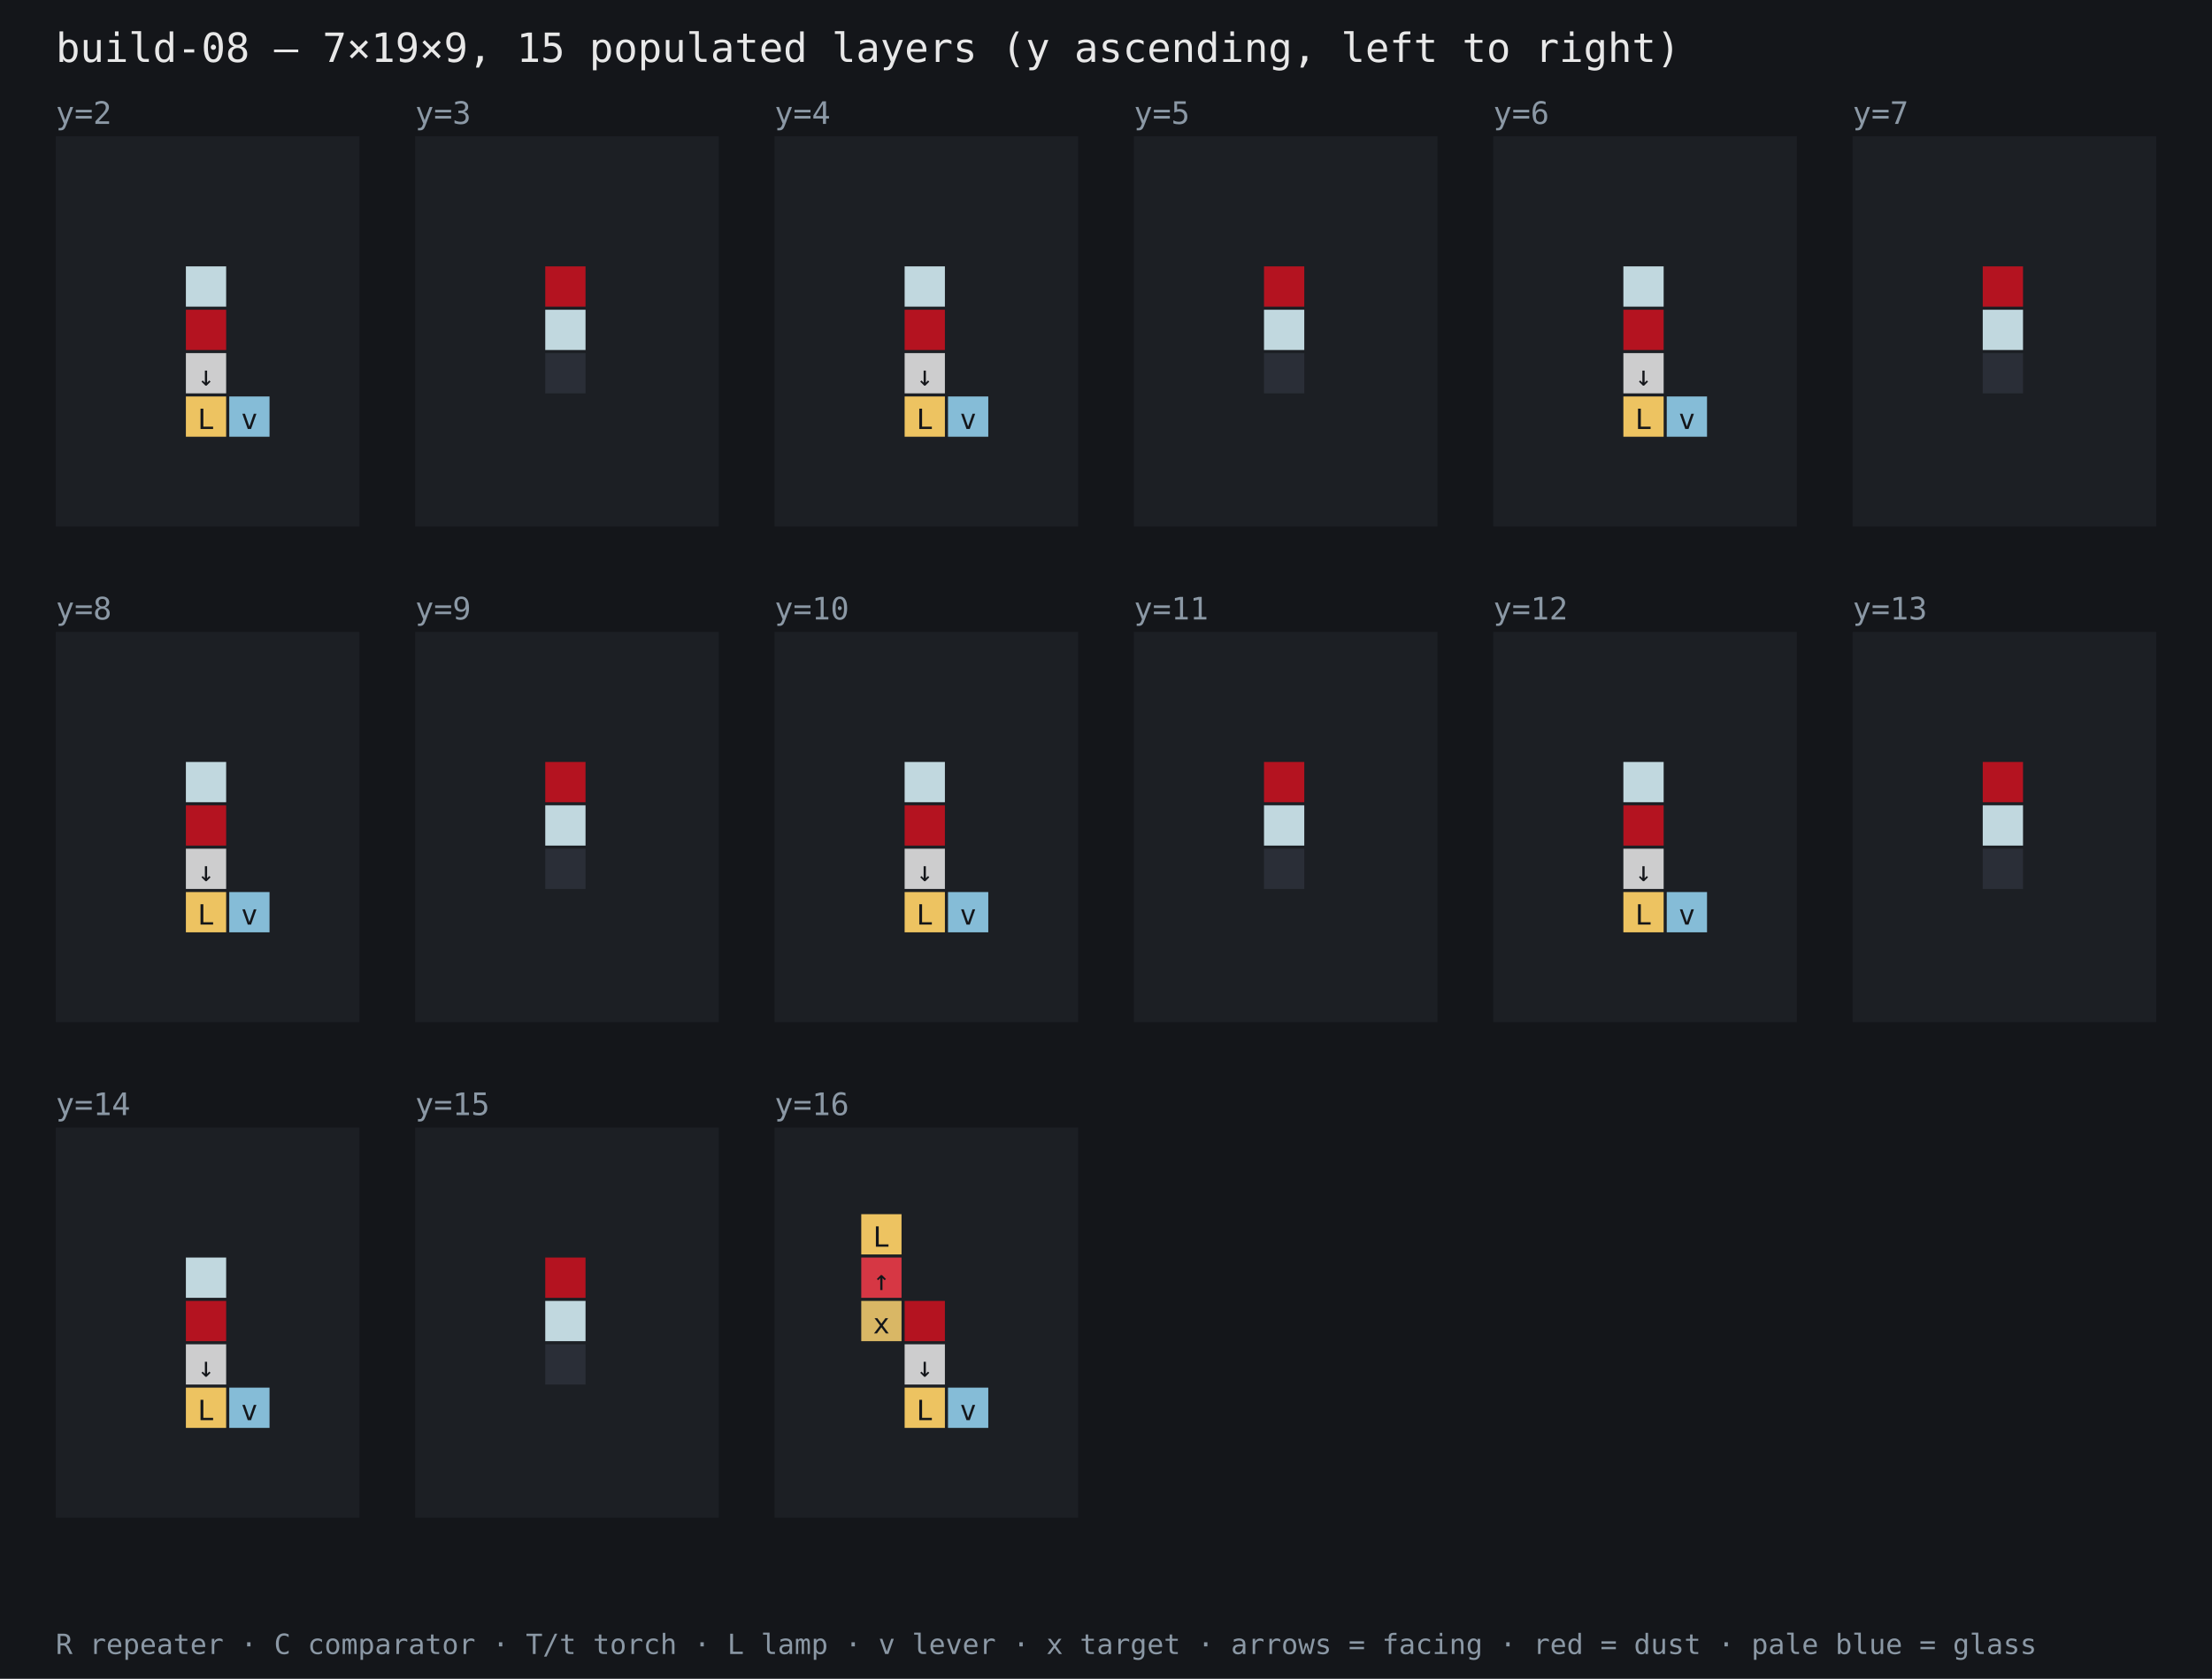
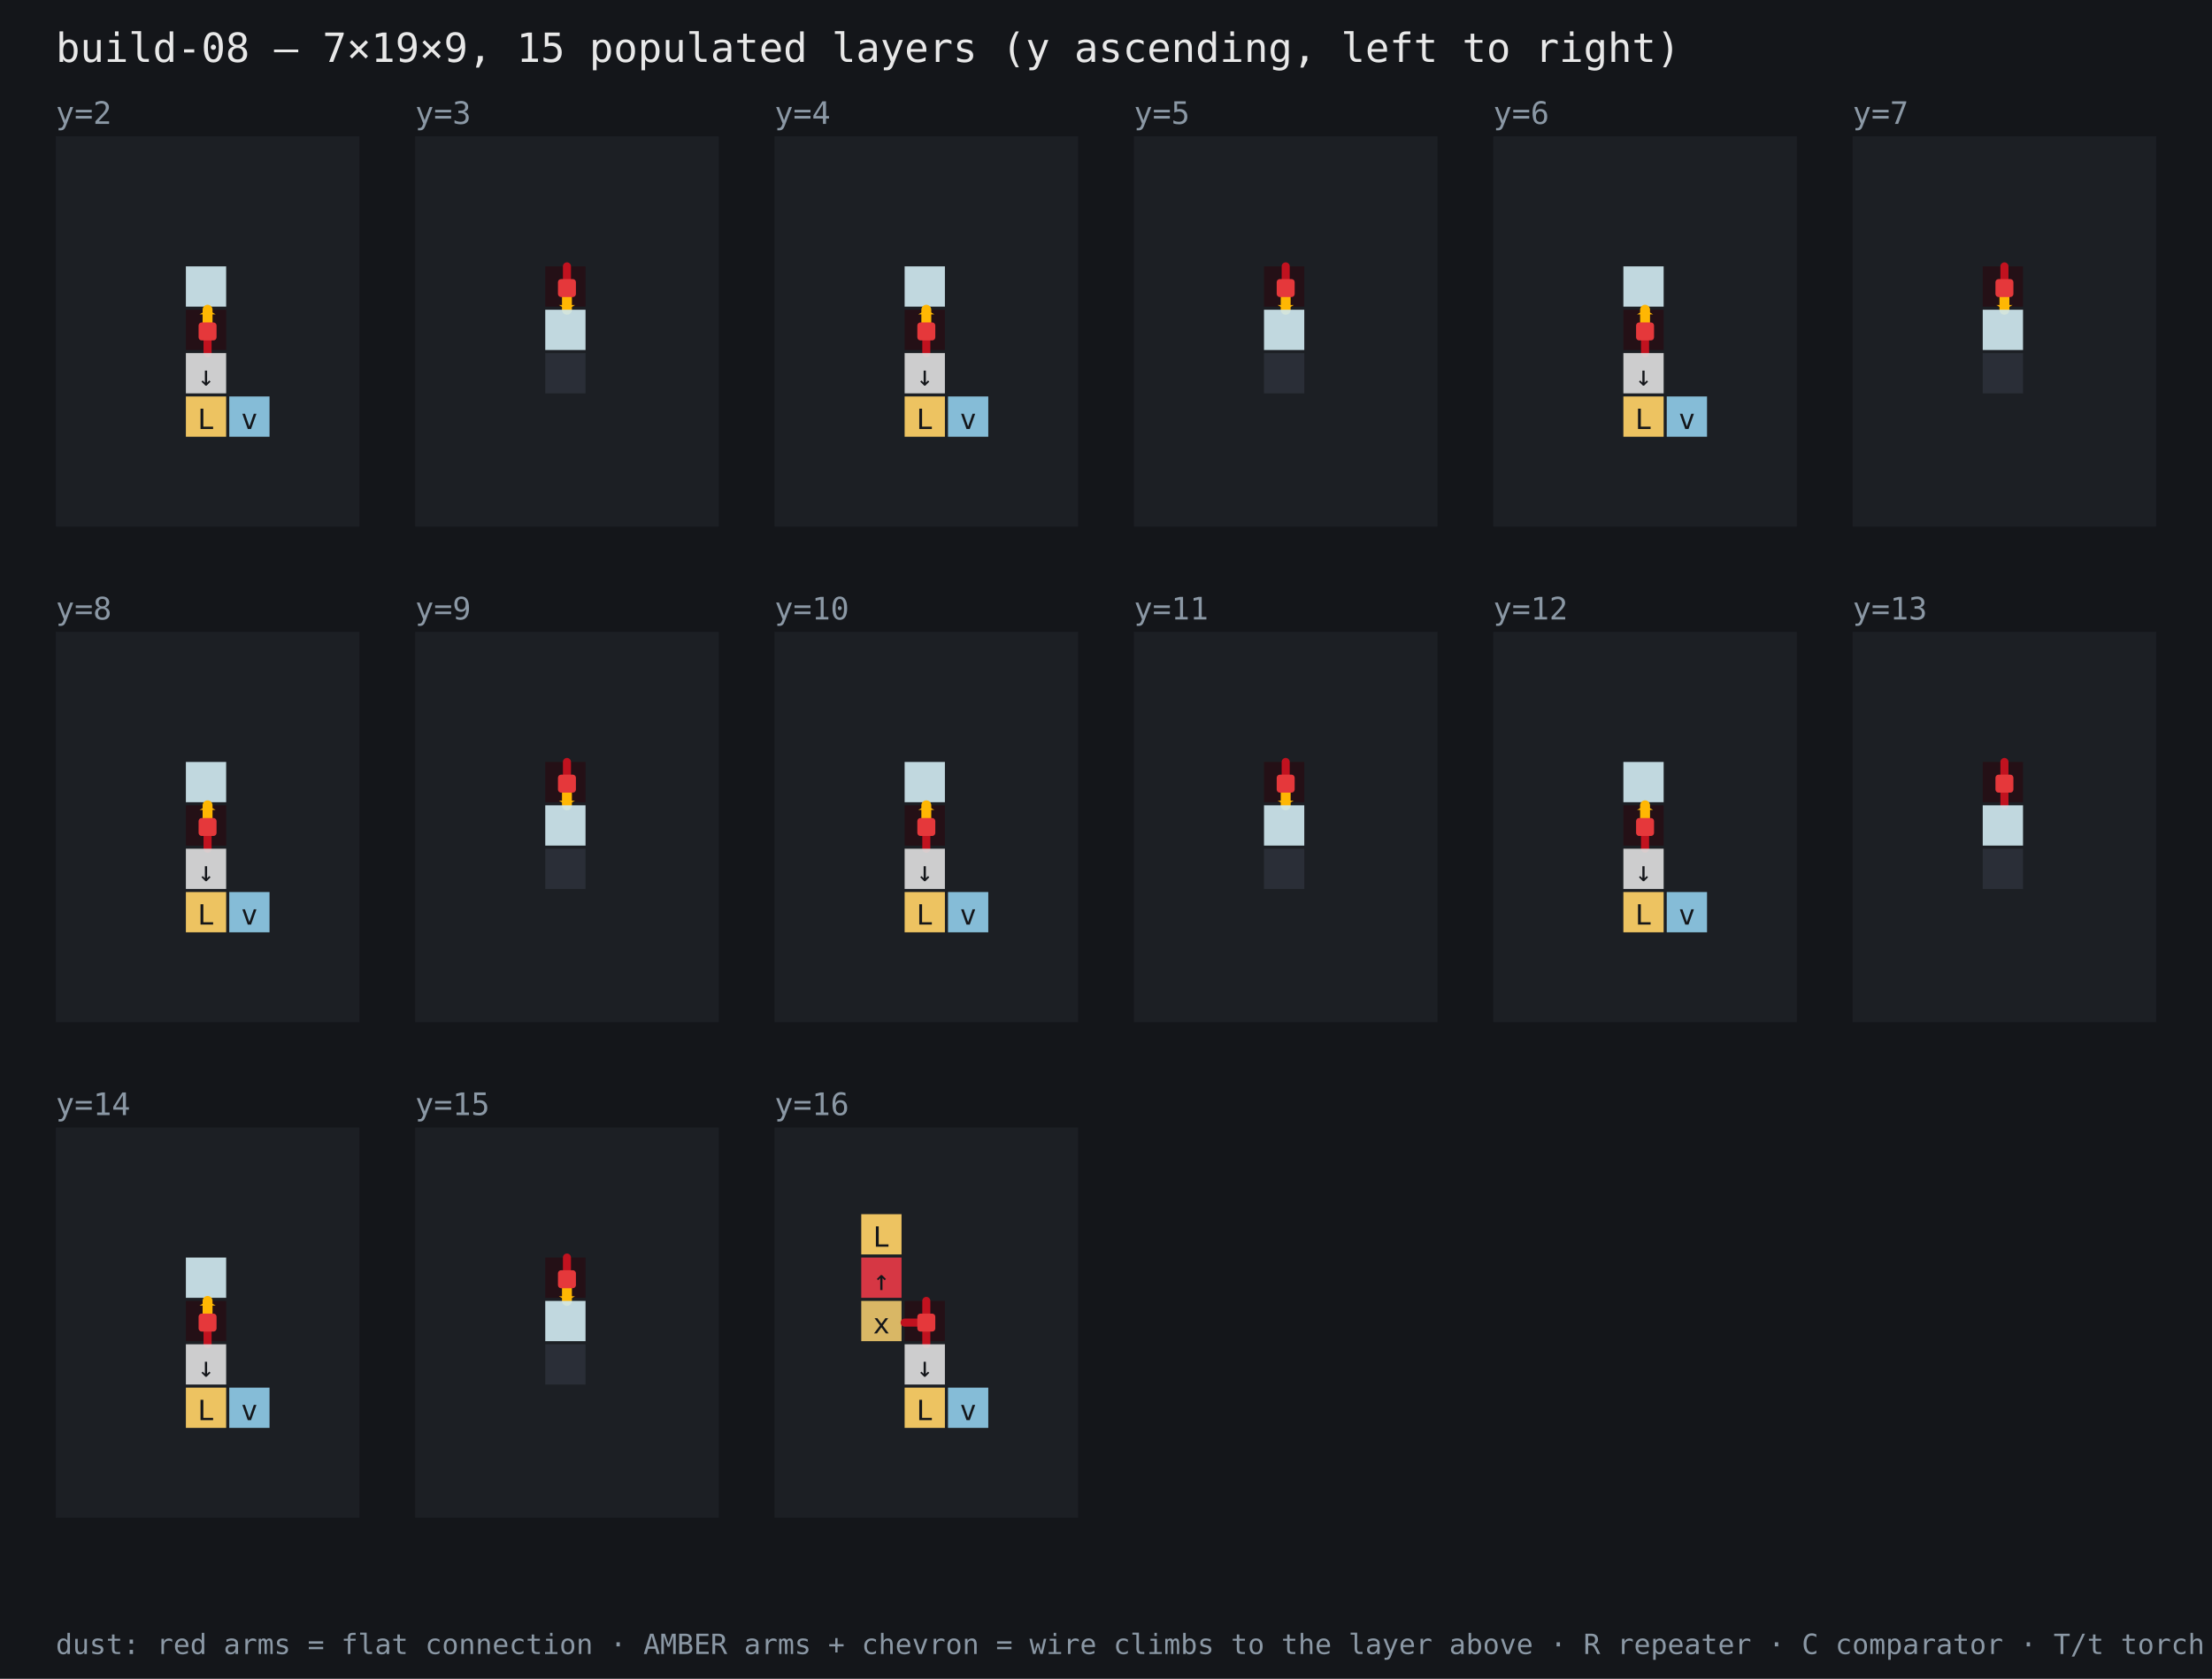
<svg xmlns="http://www.w3.org/2000/svg" width="714" height="542" viewBox="0 0 714 542" font-family="ui-monospace,monospace">
  <rect width="714" height="542" fill="#14161a" />
  <text x="18" y="20" fill="#e8e8e8" font-size="13">build-08 — 7×19×9, 15 populated layers (y ascending, left to right)</text>
  <text x="18" y="40" fill="#8b98a5" font-size="10">y=2</text>
  <rect x="18" y="44" width="98" height="126" fill="#1c1f24" />
  <rect x="60" y="86" width="13" height="13" fill="#cfe8ef" opacity="0.92" />
-   <rect x="60" y="100" width="13" height="13" fill="#c1121f" opacity="0.92" />
+   <rect x="60" y="100" width="13" height="13" fill="#241016" />
+   <line x1="67.0" y1="107.0" x2="67.0" y2="100.0" stroke="#ffb703" stroke-width="3.2" stroke-linecap="round" />
+   <polygon points="67.0,100.0 69.6,101.5 64.4,101.5" fill="#ffb703" />
+   <line x1="67.0" y1="107.0" x2="67.0" y2="114.0" stroke="#c1121f" stroke-width="2.6" stroke-linecap="round" />
+   <rect x="64.1" y="104.1" width="5.8" height="5.8" rx="1" fill="#e5383b" />
  <rect x="60" y="114" width="13" height="13" fill="#dcdcdc" opacity="0.92" />
  <text x="66.5" y="124.5" fill="#14161a" font-size="9" text-anchor="middle">↓</text>
  <rect x="60" y="128" width="13" height="13" fill="#ffd166" opacity="0.92" />
  <text x="66.5" y="138.5" fill="#14161a" font-size="9" text-anchor="middle">L</text>
  <rect x="74" y="128" width="13" height="13" fill="#8ecae6" opacity="0.92" />
  <text x="80.5" y="138.5" fill="#14161a" font-size="9" text-anchor="middle">v</text>
  <text x="134" y="40" fill="#8b98a5" font-size="10">y=3</text>
  <rect x="134" y="44" width="98" height="126" fill="#1c1f24" />
-   <rect x="176" y="86" width="13" height="13" fill="#c1121f" opacity="0.92" />
+   <rect x="176" y="86" width="13" height="13" fill="#241016" />
+   <line x1="183.0" y1="93.0" x2="183.0" y2="86.0" stroke="#c1121f" stroke-width="2.6" stroke-linecap="round" />
+   <line x1="183.0" y1="93.0" x2="183.0" y2="100.0" stroke="#ffb703" stroke-width="3.2" stroke-linecap="round" />
+   <polygon points="183.0,100.0 180.4,98.5 185.6,98.5" fill="#ffb703" />
+   <rect x="180.1" y="90.1" width="5.8" height="5.8" rx="1" fill="#e5383b" />
  <rect x="176" y="100" width="13" height="13" fill="#cfe8ef" opacity="0.92" />
  <rect x="176" y="114" width="13" height="13" fill="#2b3038" opacity="0.92" />
  <text x="250" y="40" fill="#8b98a5" font-size="10">y=4</text>
  <rect x="250" y="44" width="98" height="126" fill="#1c1f24" />
  <rect x="292" y="86" width="13" height="13" fill="#cfe8ef" opacity="0.92" />
-   <rect x="292" y="100" width="13" height="13" fill="#c1121f" opacity="0.92" />
+   <rect x="292" y="100" width="13" height="13" fill="#241016" />
+   <line x1="299.0" y1="107.0" x2="299.0" y2="100.0" stroke="#ffb703" stroke-width="3.2" stroke-linecap="round" />
+   <polygon points="299.0,100.0 301.6,101.5 296.4,101.5" fill="#ffb703" />
+   <line x1="299.0" y1="107.0" x2="299.0" y2="114.0" stroke="#c1121f" stroke-width="2.6" stroke-linecap="round" />
+   <rect x="296.1" y="104.1" width="5.8" height="5.8" rx="1" fill="#e5383b" />
  <rect x="292" y="114" width="13" height="13" fill="#dcdcdc" opacity="0.92" />
  <text x="298.5" y="124.5" fill="#14161a" font-size="9" text-anchor="middle">↓</text>
  <rect x="292" y="128" width="13" height="13" fill="#ffd166" opacity="0.92" />
  <text x="298.5" y="138.5" fill="#14161a" font-size="9" text-anchor="middle">L</text>
  <rect x="306" y="128" width="13" height="13" fill="#8ecae6" opacity="0.92" />
  <text x="312.5" y="138.5" fill="#14161a" font-size="9" text-anchor="middle">v</text>
  <text x="366" y="40" fill="#8b98a5" font-size="10">y=5</text>
  <rect x="366" y="44" width="98" height="126" fill="#1c1f24" />
-   <rect x="408" y="86" width="13" height="13" fill="#c1121f" opacity="0.92" />
+   <rect x="408" y="86" width="13" height="13" fill="#241016" />
+   <line x1="415.0" y1="93.0" x2="415.0" y2="86.0" stroke="#c1121f" stroke-width="2.6" stroke-linecap="round" />
+   <line x1="415.0" y1="93.0" x2="415.0" y2="100.0" stroke="#ffb703" stroke-width="3.2" stroke-linecap="round" />
+   <polygon points="415.0,100.0 412.4,98.5 417.6,98.5" fill="#ffb703" />
+   <rect x="412.1" y="90.1" width="5.8" height="5.8" rx="1" fill="#e5383b" />
  <rect x="408" y="100" width="13" height="13" fill="#cfe8ef" opacity="0.92" />
  <rect x="408" y="114" width="13" height="13" fill="#2b3038" opacity="0.92" />
  <text x="482" y="40" fill="#8b98a5" font-size="10">y=6</text>
  <rect x="482" y="44" width="98" height="126" fill="#1c1f24" />
  <rect x="524" y="86" width="13" height="13" fill="#cfe8ef" opacity="0.92" />
-   <rect x="524" y="100" width="13" height="13" fill="#c1121f" opacity="0.92" />
+   <rect x="524" y="100" width="13" height="13" fill="#241016" />
+   <line x1="531.0" y1="107.0" x2="531.0" y2="100.0" stroke="#ffb703" stroke-width="3.2" stroke-linecap="round" />
+   <polygon points="531.0,100.0 533.6,101.5 528.4,101.5" fill="#ffb703" />
+   <line x1="531.0" y1="107.0" x2="531.0" y2="114.0" stroke="#c1121f" stroke-width="2.6" stroke-linecap="round" />
+   <rect x="528.1" y="104.1" width="5.8" height="5.8" rx="1" fill="#e5383b" />
  <rect x="524" y="114" width="13" height="13" fill="#dcdcdc" opacity="0.92" />
  <text x="530.5" y="124.5" fill="#14161a" font-size="9" text-anchor="middle">↓</text>
  <rect x="524" y="128" width="13" height="13" fill="#ffd166" opacity="0.92" />
  <text x="530.5" y="138.5" fill="#14161a" font-size="9" text-anchor="middle">L</text>
  <rect x="538" y="128" width="13" height="13" fill="#8ecae6" opacity="0.92" />
  <text x="544.5" y="138.5" fill="#14161a" font-size="9" text-anchor="middle">v</text>
  <text x="598" y="40" fill="#8b98a5" font-size="10">y=7</text>
  <rect x="598" y="44" width="98" height="126" fill="#1c1f24" />
-   <rect x="640" y="86" width="13" height="13" fill="#c1121f" opacity="0.92" />
+   <rect x="640" y="86" width="13" height="13" fill="#241016" />
+   <line x1="647.0" y1="93.0" x2="647.0" y2="86.0" stroke="#c1121f" stroke-width="2.6" stroke-linecap="round" />
+   <line x1="647.0" y1="93.0" x2="647.0" y2="100.0" stroke="#ffb703" stroke-width="3.2" stroke-linecap="round" />
+   <polygon points="647.0,100.0 644.4,98.5 649.6,98.5" fill="#ffb703" />
+   <rect x="644.1" y="90.1" width="5.8" height="5.8" rx="1" fill="#e5383b" />
  <rect x="640" y="100" width="13" height="13" fill="#cfe8ef" opacity="0.92" />
  <rect x="640" y="114" width="13" height="13" fill="#2b3038" opacity="0.92" />
  <text x="18" y="200" fill="#8b98a5" font-size="10">y=8</text>
  <rect x="18" y="204" width="98" height="126" fill="#1c1f24" />
  <rect x="60" y="246" width="13" height="13" fill="#cfe8ef" opacity="0.92" />
-   <rect x="60" y="260" width="13" height="13" fill="#c1121f" opacity="0.92" />
+   <rect x="60" y="260" width="13" height="13" fill="#241016" />
+   <line x1="67.0" y1="267.0" x2="67.0" y2="260.0" stroke="#ffb703" stroke-width="3.2" stroke-linecap="round" />
+   <polygon points="67.0,260.0 69.6,261.5 64.4,261.5" fill="#ffb703" />
+   <line x1="67.0" y1="267.0" x2="67.0" y2="274.0" stroke="#c1121f" stroke-width="2.6" stroke-linecap="round" />
+   <rect x="64.1" y="264.1" width="5.8" height="5.8" rx="1" fill="#e5383b" />
  <rect x="60" y="274" width="13" height="13" fill="#dcdcdc" opacity="0.92" />
  <text x="66.5" y="284.5" fill="#14161a" font-size="9" text-anchor="middle">↓</text>
  <rect x="60" y="288" width="13" height="13" fill="#ffd166" opacity="0.92" />
  <text x="66.5" y="298.5" fill="#14161a" font-size="9" text-anchor="middle">L</text>
  <rect x="74" y="288" width="13" height="13" fill="#8ecae6" opacity="0.92" />
  <text x="80.5" y="298.5" fill="#14161a" font-size="9" text-anchor="middle">v</text>
  <text x="134" y="200" fill="#8b98a5" font-size="10">y=9</text>
  <rect x="134" y="204" width="98" height="126" fill="#1c1f24" />
-   <rect x="176" y="246" width="13" height="13" fill="#c1121f" opacity="0.92" />
+   <rect x="176" y="246" width="13" height="13" fill="#241016" />
+   <line x1="183.0" y1="253.0" x2="183.0" y2="246.0" stroke="#c1121f" stroke-width="2.6" stroke-linecap="round" />
+   <line x1="183.0" y1="253.0" x2="183.0" y2="260.0" stroke="#ffb703" stroke-width="3.2" stroke-linecap="round" />
+   <polygon points="183.0,260.0 180.4,258.5 185.6,258.5" fill="#ffb703" />
+   <rect x="180.1" y="250.1" width="5.8" height="5.8" rx="1" fill="#e5383b" />
  <rect x="176" y="260" width="13" height="13" fill="#cfe8ef" opacity="0.92" />
  <rect x="176" y="274" width="13" height="13" fill="#2b3038" opacity="0.92" />
  <text x="250" y="200" fill="#8b98a5" font-size="10">y=10</text>
  <rect x="250" y="204" width="98" height="126" fill="#1c1f24" />
  <rect x="292" y="246" width="13" height="13" fill="#cfe8ef" opacity="0.92" />
-   <rect x="292" y="260" width="13" height="13" fill="#c1121f" opacity="0.92" />
+   <rect x="292" y="260" width="13" height="13" fill="#241016" />
+   <line x1="299.0" y1="267.0" x2="299.0" y2="260.0" stroke="#ffb703" stroke-width="3.2" stroke-linecap="round" />
+   <polygon points="299.0,260.0 301.6,261.5 296.4,261.5" fill="#ffb703" />
+   <line x1="299.0" y1="267.0" x2="299.0" y2="274.0" stroke="#c1121f" stroke-width="2.6" stroke-linecap="round" />
+   <rect x="296.1" y="264.1" width="5.8" height="5.8" rx="1" fill="#e5383b" />
  <rect x="292" y="274" width="13" height="13" fill="#dcdcdc" opacity="0.92" />
  <text x="298.5" y="284.5" fill="#14161a" font-size="9" text-anchor="middle">↓</text>
  <rect x="292" y="288" width="13" height="13" fill="#ffd166" opacity="0.92" />
  <text x="298.5" y="298.5" fill="#14161a" font-size="9" text-anchor="middle">L</text>
  <rect x="306" y="288" width="13" height="13" fill="#8ecae6" opacity="0.92" />
  <text x="312.5" y="298.5" fill="#14161a" font-size="9" text-anchor="middle">v</text>
  <text x="366" y="200" fill="#8b98a5" font-size="10">y=11</text>
  <rect x="366" y="204" width="98" height="126" fill="#1c1f24" />
-   <rect x="408" y="246" width="13" height="13" fill="#c1121f" opacity="0.92" />
+   <rect x="408" y="246" width="13" height="13" fill="#241016" />
+   <line x1="415.0" y1="253.0" x2="415.0" y2="246.0" stroke="#c1121f" stroke-width="2.6" stroke-linecap="round" />
+   <line x1="415.0" y1="253.0" x2="415.0" y2="260.0" stroke="#ffb703" stroke-width="3.2" stroke-linecap="round" />
+   <polygon points="415.0,260.0 412.4,258.5 417.6,258.5" fill="#ffb703" />
+   <rect x="412.1" y="250.1" width="5.8" height="5.8" rx="1" fill="#e5383b" />
  <rect x="408" y="260" width="13" height="13" fill="#cfe8ef" opacity="0.92" />
  <rect x="408" y="274" width="13" height="13" fill="#2b3038" opacity="0.92" />
  <text x="482" y="200" fill="#8b98a5" font-size="10">y=12</text>
  <rect x="482" y="204" width="98" height="126" fill="#1c1f24" />
  <rect x="524" y="246" width="13" height="13" fill="#cfe8ef" opacity="0.92" />
-   <rect x="524" y="260" width="13" height="13" fill="#c1121f" opacity="0.92" />
+   <rect x="524" y="260" width="13" height="13" fill="#241016" />
+   <line x1="531.0" y1="267.0" x2="531.0" y2="260.0" stroke="#ffb703" stroke-width="3.2" stroke-linecap="round" />
+   <polygon points="531.0,260.0 533.6,261.5 528.4,261.5" fill="#ffb703" />
+   <line x1="531.0" y1="267.0" x2="531.0" y2="274.0" stroke="#c1121f" stroke-width="2.6" stroke-linecap="round" />
+   <rect x="528.1" y="264.1" width="5.8" height="5.8" rx="1" fill="#e5383b" />
  <rect x="524" y="274" width="13" height="13" fill="#dcdcdc" opacity="0.92" />
  <text x="530.5" y="284.5" fill="#14161a" font-size="9" text-anchor="middle">↓</text>
  <rect x="524" y="288" width="13" height="13" fill="#ffd166" opacity="0.92" />
  <text x="530.5" y="298.5" fill="#14161a" font-size="9" text-anchor="middle">L</text>
  <rect x="538" y="288" width="13" height="13" fill="#8ecae6" opacity="0.92" />
  <text x="544.5" y="298.5" fill="#14161a" font-size="9" text-anchor="middle">v</text>
  <text x="598" y="200" fill="#8b98a5" font-size="10">y=13</text>
  <rect x="598" y="204" width="98" height="126" fill="#1c1f24" />
-   <rect x="640" y="246" width="13" height="13" fill="#c1121f" opacity="0.92" />
+   <rect x="640" y="246" width="13" height="13" fill="#241016" />
+   <line x1="647.0" y1="253.0" x2="647.0" y2="246.0" stroke="#c1121f" stroke-width="2.6" stroke-linecap="round" />
+   <line x1="647.0" y1="253.0" x2="647.0" y2="260.0" stroke="#c1121f" stroke-width="2.6" stroke-linecap="round" />
+   <rect x="644.1" y="250.1" width="5.8" height="5.8" rx="1" fill="#e5383b" />
  <rect x="640" y="260" width="13" height="13" fill="#cfe8ef" opacity="0.92" />
  <rect x="640" y="274" width="13" height="13" fill="#2b3038" opacity="0.92" />
  <text x="18" y="360" fill="#8b98a5" font-size="10">y=14</text>
  <rect x="18" y="364" width="98" height="126" fill="#1c1f24" />
  <rect x="60" y="406" width="13" height="13" fill="#cfe8ef" opacity="0.92" />
-   <rect x="60" y="420" width="13" height="13" fill="#c1121f" opacity="0.92" />
+   <rect x="60" y="420" width="13" height="13" fill="#241016" />
+   <line x1="67.0" y1="427.0" x2="67.0" y2="420.0" stroke="#ffb703" stroke-width="3.2" stroke-linecap="round" />
+   <polygon points="67.0,420.0 69.6,421.5 64.4,421.5" fill="#ffb703" />
+   <line x1="67.0" y1="427.0" x2="67.0" y2="434.0" stroke="#c1121f" stroke-width="2.6" stroke-linecap="round" />
+   <rect x="64.1" y="424.1" width="5.8" height="5.8" rx="1" fill="#e5383b" />
  <rect x="60" y="434" width="13" height="13" fill="#dcdcdc" opacity="0.92" />
  <text x="66.5" y="444.5" fill="#14161a" font-size="9" text-anchor="middle">↓</text>
  <rect x="60" y="448" width="13" height="13" fill="#ffd166" opacity="0.92" />
  <text x="66.5" y="458.5" fill="#14161a" font-size="9" text-anchor="middle">L</text>
  <rect x="74" y="448" width="13" height="13" fill="#8ecae6" opacity="0.92" />
  <text x="80.5" y="458.5" fill="#14161a" font-size="9" text-anchor="middle">v</text>
  <text x="134" y="360" fill="#8b98a5" font-size="10">y=15</text>
  <rect x="134" y="364" width="98" height="126" fill="#1c1f24" />
-   <rect x="176" y="406" width="13" height="13" fill="#c1121f" opacity="0.92" />
+   <rect x="176" y="406" width="13" height="13" fill="#241016" />
+   <line x1="183.0" y1="413.0" x2="183.0" y2="406.0" stroke="#c1121f" stroke-width="2.6" stroke-linecap="round" />
+   <line x1="183.0" y1="413.0" x2="183.0" y2="420.0" stroke="#ffb703" stroke-width="3.2" stroke-linecap="round" />
+   <polygon points="183.0,420.0 180.4,418.5 185.6,418.5" fill="#ffb703" />
+   <rect x="180.1" y="410.1" width="5.8" height="5.8" rx="1" fill="#e5383b" />
  <rect x="176" y="420" width="13" height="13" fill="#cfe8ef" opacity="0.92" />
  <rect x="176" y="434" width="13" height="13" fill="#2b3038" opacity="0.92" />
  <text x="250" y="360" fill="#8b98a5" font-size="10">y=16</text>
  <rect x="250" y="364" width="98" height="126" fill="#1c1f24" />
  <rect x="278" y="392" width="13" height="13" fill="#ffd166" opacity="0.92" />
  <text x="284.5" y="402.5" fill="#14161a" font-size="9" text-anchor="middle">L</text>
  <rect x="278" y="406" width="13" height="13" fill="#e63946" opacity="0.92" />
  <text x="284.5" y="416.5" fill="#14161a" font-size="9" text-anchor="middle">↑</text>
  <rect x="278" y="420" width="13" height="13" fill="#e9c46a" opacity="0.92" />
  <text x="284.5" y="430.5" fill="#14161a" font-size="9" text-anchor="middle">x</text>
-   <rect x="292" y="420" width="13" height="13" fill="#c1121f" opacity="0.92" />
+   <rect x="292" y="420" width="13" height="13" fill="#241016" />
+   <line x1="299.0" y1="427.0" x2="299.0" y2="420.0" stroke="#c1121f" stroke-width="2.6" stroke-linecap="round" />
+   <line x1="299.0" y1="427.0" x2="299.0" y2="434.0" stroke="#c1121f" stroke-width="2.6" stroke-linecap="round" />
+   <line x1="299.0" y1="427.0" x2="292.0" y2="427.0" stroke="#c1121f" stroke-width="2.6" stroke-linecap="round" />
+   <rect x="296.1" y="424.1" width="5.8" height="5.8" rx="1" fill="#e5383b" />
  <rect x="292" y="434" width="13" height="13" fill="#dcdcdc" opacity="0.92" />
  <text x="298.5" y="444.5" fill="#14161a" font-size="9" text-anchor="middle">↓</text>
  <rect x="292" y="448" width="13" height="13" fill="#ffd166" opacity="0.92" />
  <text x="298.5" y="458.5" fill="#14161a" font-size="9" text-anchor="middle">L</text>
  <rect x="306" y="448" width="13" height="13" fill="#8ecae6" opacity="0.92" />
  <text x="312.5" y="458.5" fill="#14161a" font-size="9" text-anchor="middle">v</text>
-   <text x="18" y="534" fill="#8b98a5" font-size="9">R repeater · C comparator · T/t torch · L lamp · v lever · x target · arrows = facing · red = dust · pale blue = glass</text>
+   <text x="18" y="534" fill="#8b98a5" font-size="9">dust: red arms = flat connection · AMBER arms + chevron = wire climbs to the layer above · R repeater · C comparator · T/t torch · L lamp · v lever · x target · arrows on R/C/t = facing · pale blue = glass</text>
</svg>
